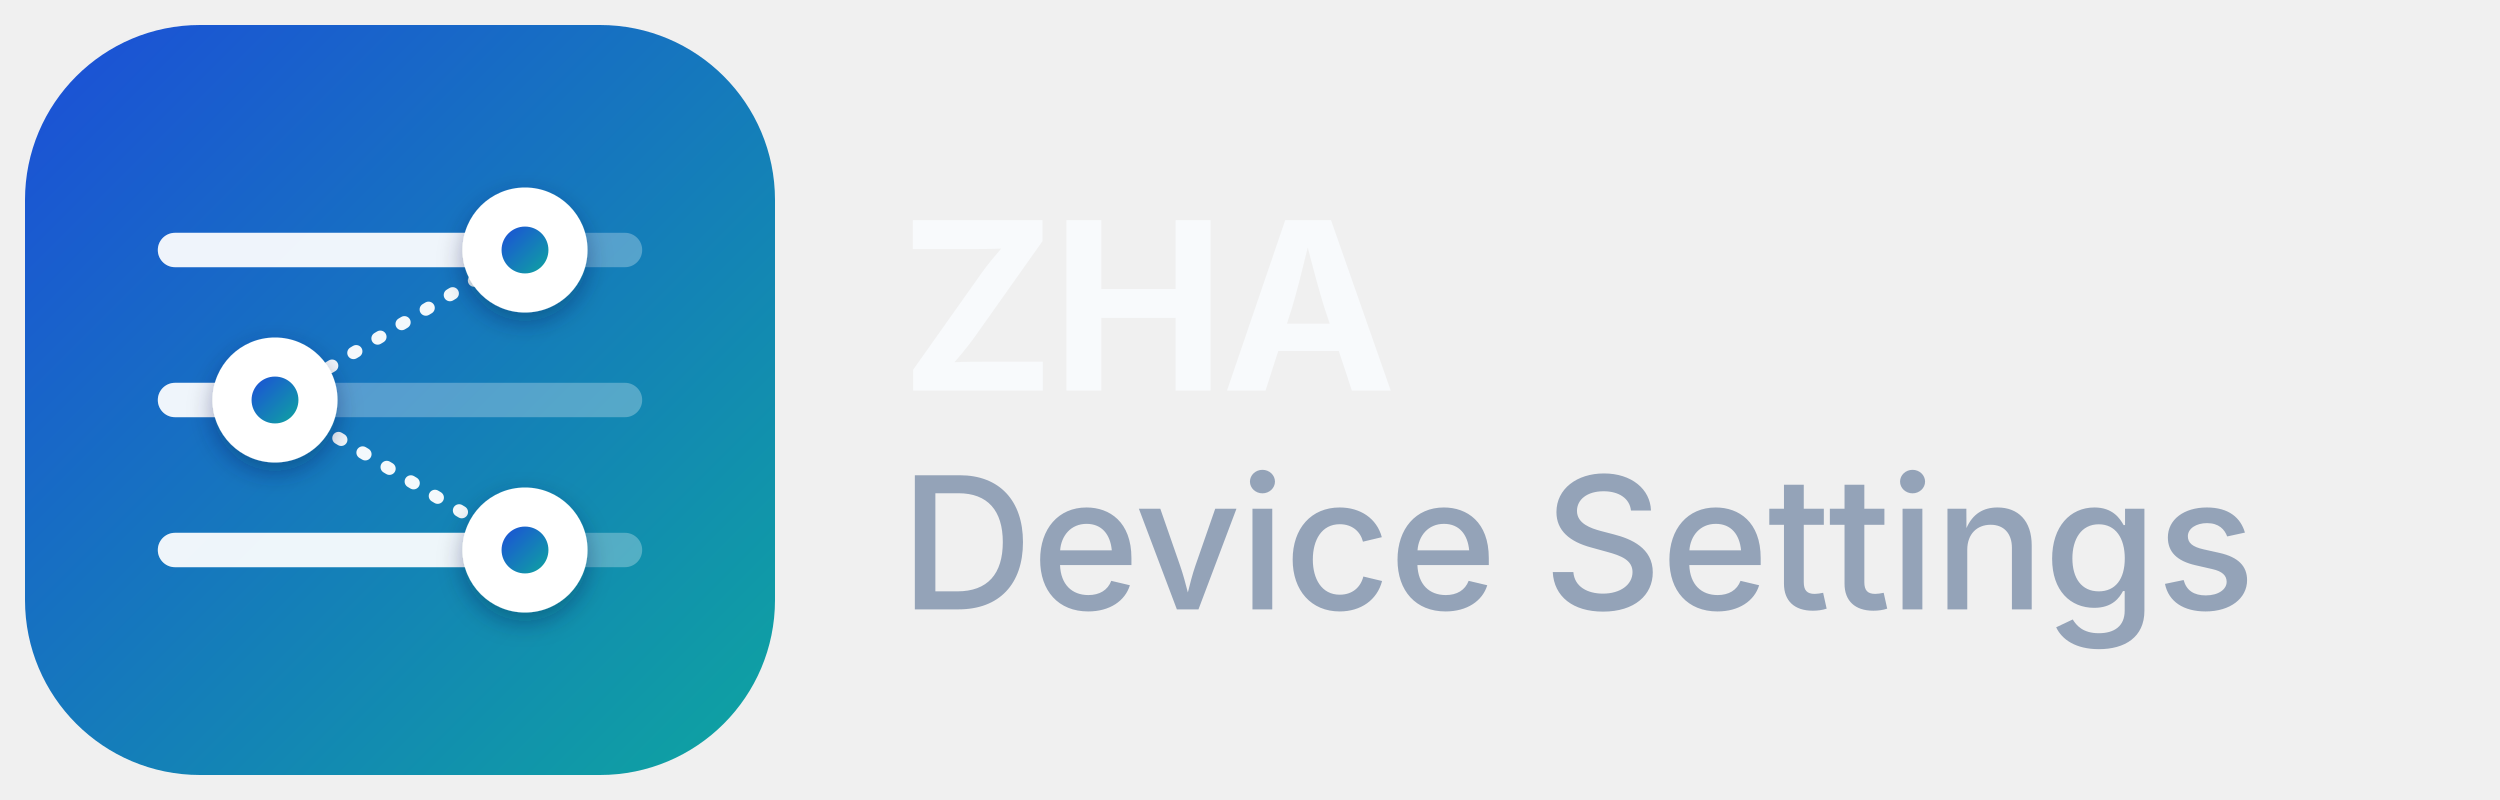
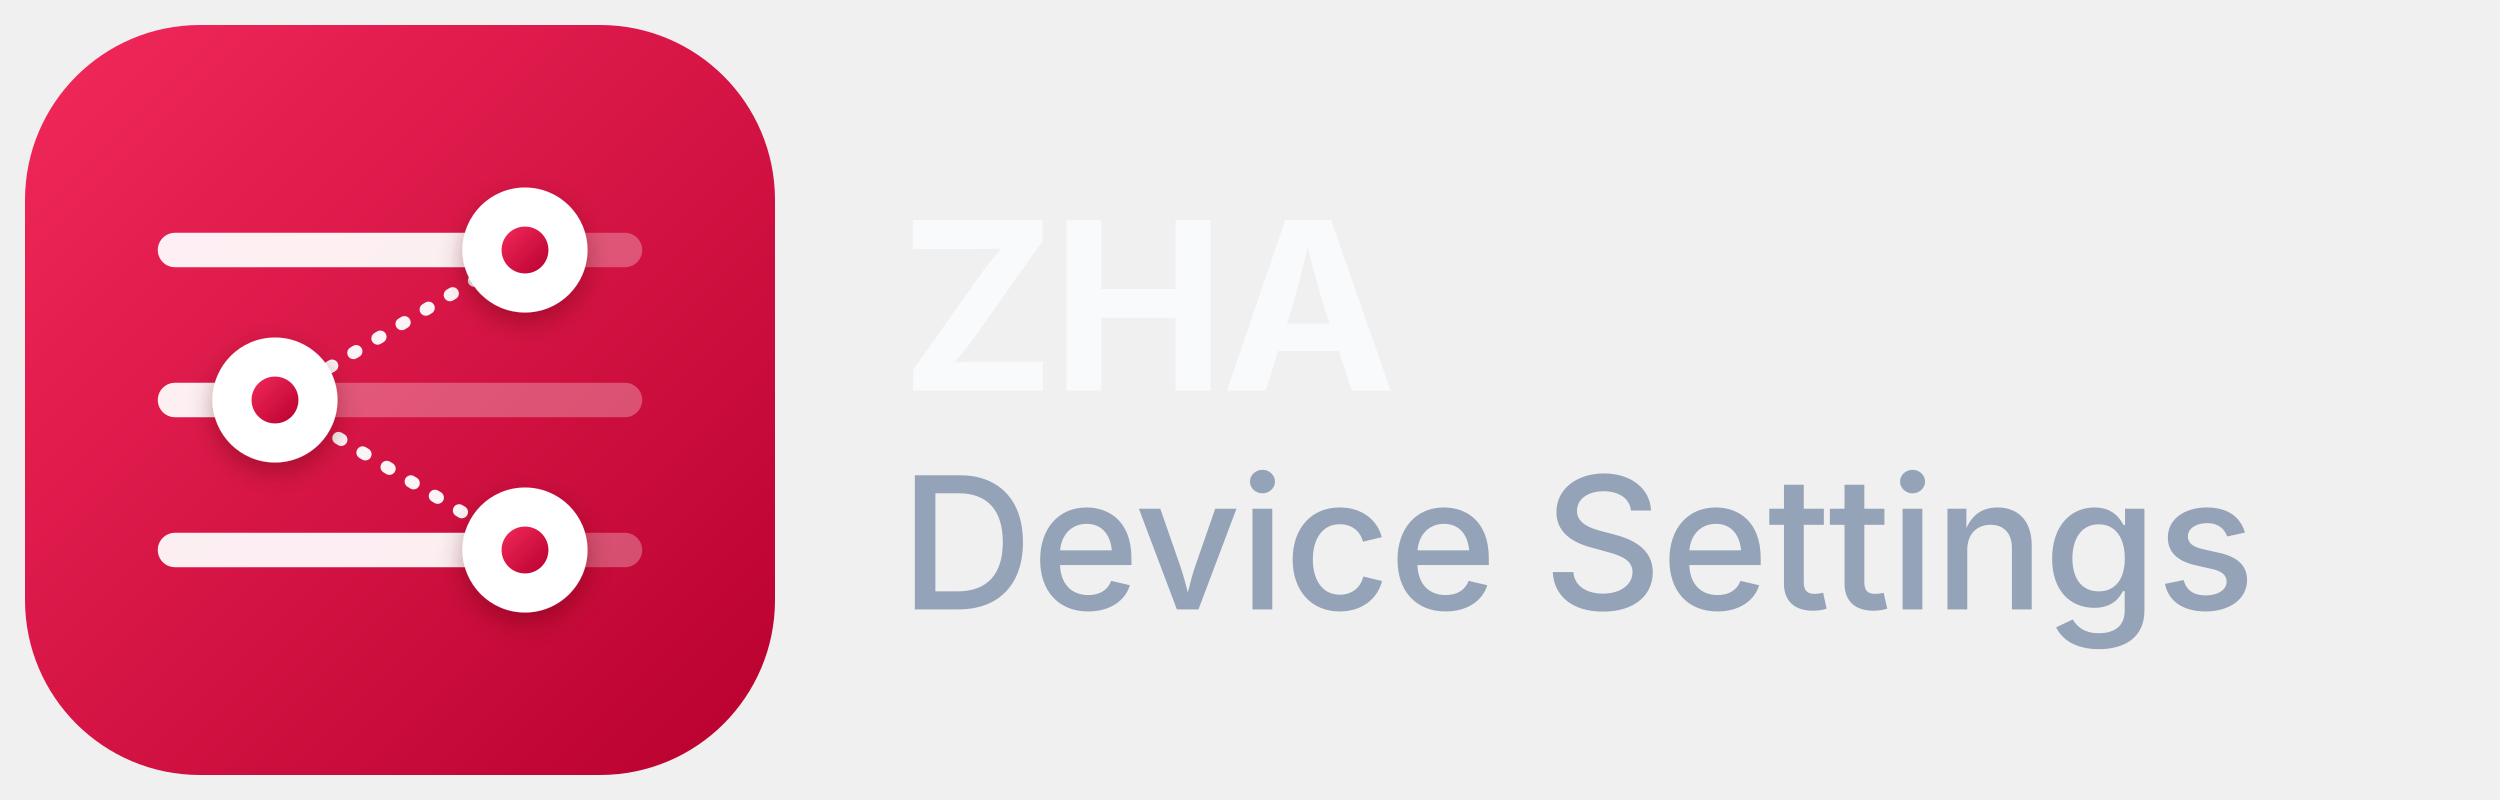
<svg xmlns="http://www.w3.org/2000/svg" viewBox="0 0 1600 512" width="1600" height="512">
  <svg x="0" y="0" width="512" height="512" viewBox="0 0 512 512">
    <defs>
      <linearGradient id="bg" x1="0" y1="0" x2="1" y2="1">
-         <stop offset="0" stop-color="#1C4ED8" />
-         <stop offset="1" stop-color="#0EA5A0" />
+         <stop offset="0" stop-color="#F2295B" />
+         <stop offset="1" stop-color="#B8002E" />
      </linearGradient>
      <linearGradient id="dot" x1="0" y1="0" x2="1" y2="1">
-         <stop offset="0" stop-color="#1C4ED8" />
-         <stop offset="1" stop-color="#0EA5A0" />
+         <stop offset="0" stop-color="#F2295B" />
+         <stop offset="1" stop-color="#B8002E" />
      </linearGradient>
      <filter id="shadow" x="-30%" y="-30%" width="160%" height="160%">
-         <feDropShadow dx="0" dy="6" stdDeviation="8" flood-color="#06223f" flood-opacity="0.35" />
+         <feDropShadow dx="0" dy="6" stdDeviation="8" flood-color="#4a0012" flood-opacity="0.35" />
      </filter>
    </defs>
    <rect x="16" y="16" width="480" height="480" rx="112" fill="url(#bg)" />
    <g stroke-linecap="round" stroke-width="22">
      <line x1="112" y1="160" x2="400" y2="160" stroke="#ffffff" stroke-opacity="0.28" />
      <line x1="112" y1="256" x2="400" y2="256" stroke="#ffffff" stroke-opacity="0.28" />
      <line x1="112" y1="352" x2="400" y2="352" stroke="#ffffff" stroke-opacity="0.28" />
      <line x1="112" y1="160" x2="336" y2="160" stroke="#ffffff" stroke-opacity="0.9" />
      <line x1="112" y1="256" x2="176" y2="256" stroke="#ffffff" stroke-opacity="0.9" />
      <line x1="112" y1="352" x2="336" y2="352" stroke="#ffffff" stroke-opacity="0.9" />
    </g>
    <polyline points="336,160 176,256 336,352" fill="none" stroke="#ffffff" stroke-width="8" stroke-dasharray="2 16" stroke-linecap="round" stroke-linejoin="round" opacity="0.95" />
    <g filter="url(#shadow)">
      <circle cx="336" cy="160" r="40" fill="#ffffff" />
      <circle cx="176" cy="256" r="40" fill="#ffffff" />
      <circle cx="336" cy="352" r="40" fill="#ffffff" />
    </g>
    <circle cx="336" cy="160" r="15" fill="url(#dot)" />
    <circle cx="176" cy="256" r="15" fill="url(#dot)" />
    <circle cx="336" cy="352" r="15" fill="url(#dot)" />
  </svg>
  <text x="576" y="250" font-family="Inter, 'Segoe UI', Roboto, Helvetica, Arial, sans-serif" font-size="150" font-weight="700" fill="#f8fafc" letter-spacing="-3">ZHA</text>
  <text x="576" y="390" font-family="Inter, 'Segoe UI', Roboto, Helvetica, Arial, sans-serif" font-size="118" font-weight="500" fill="#94a3b8" letter-spacing="-1">Device Settings</text>
</svg>
